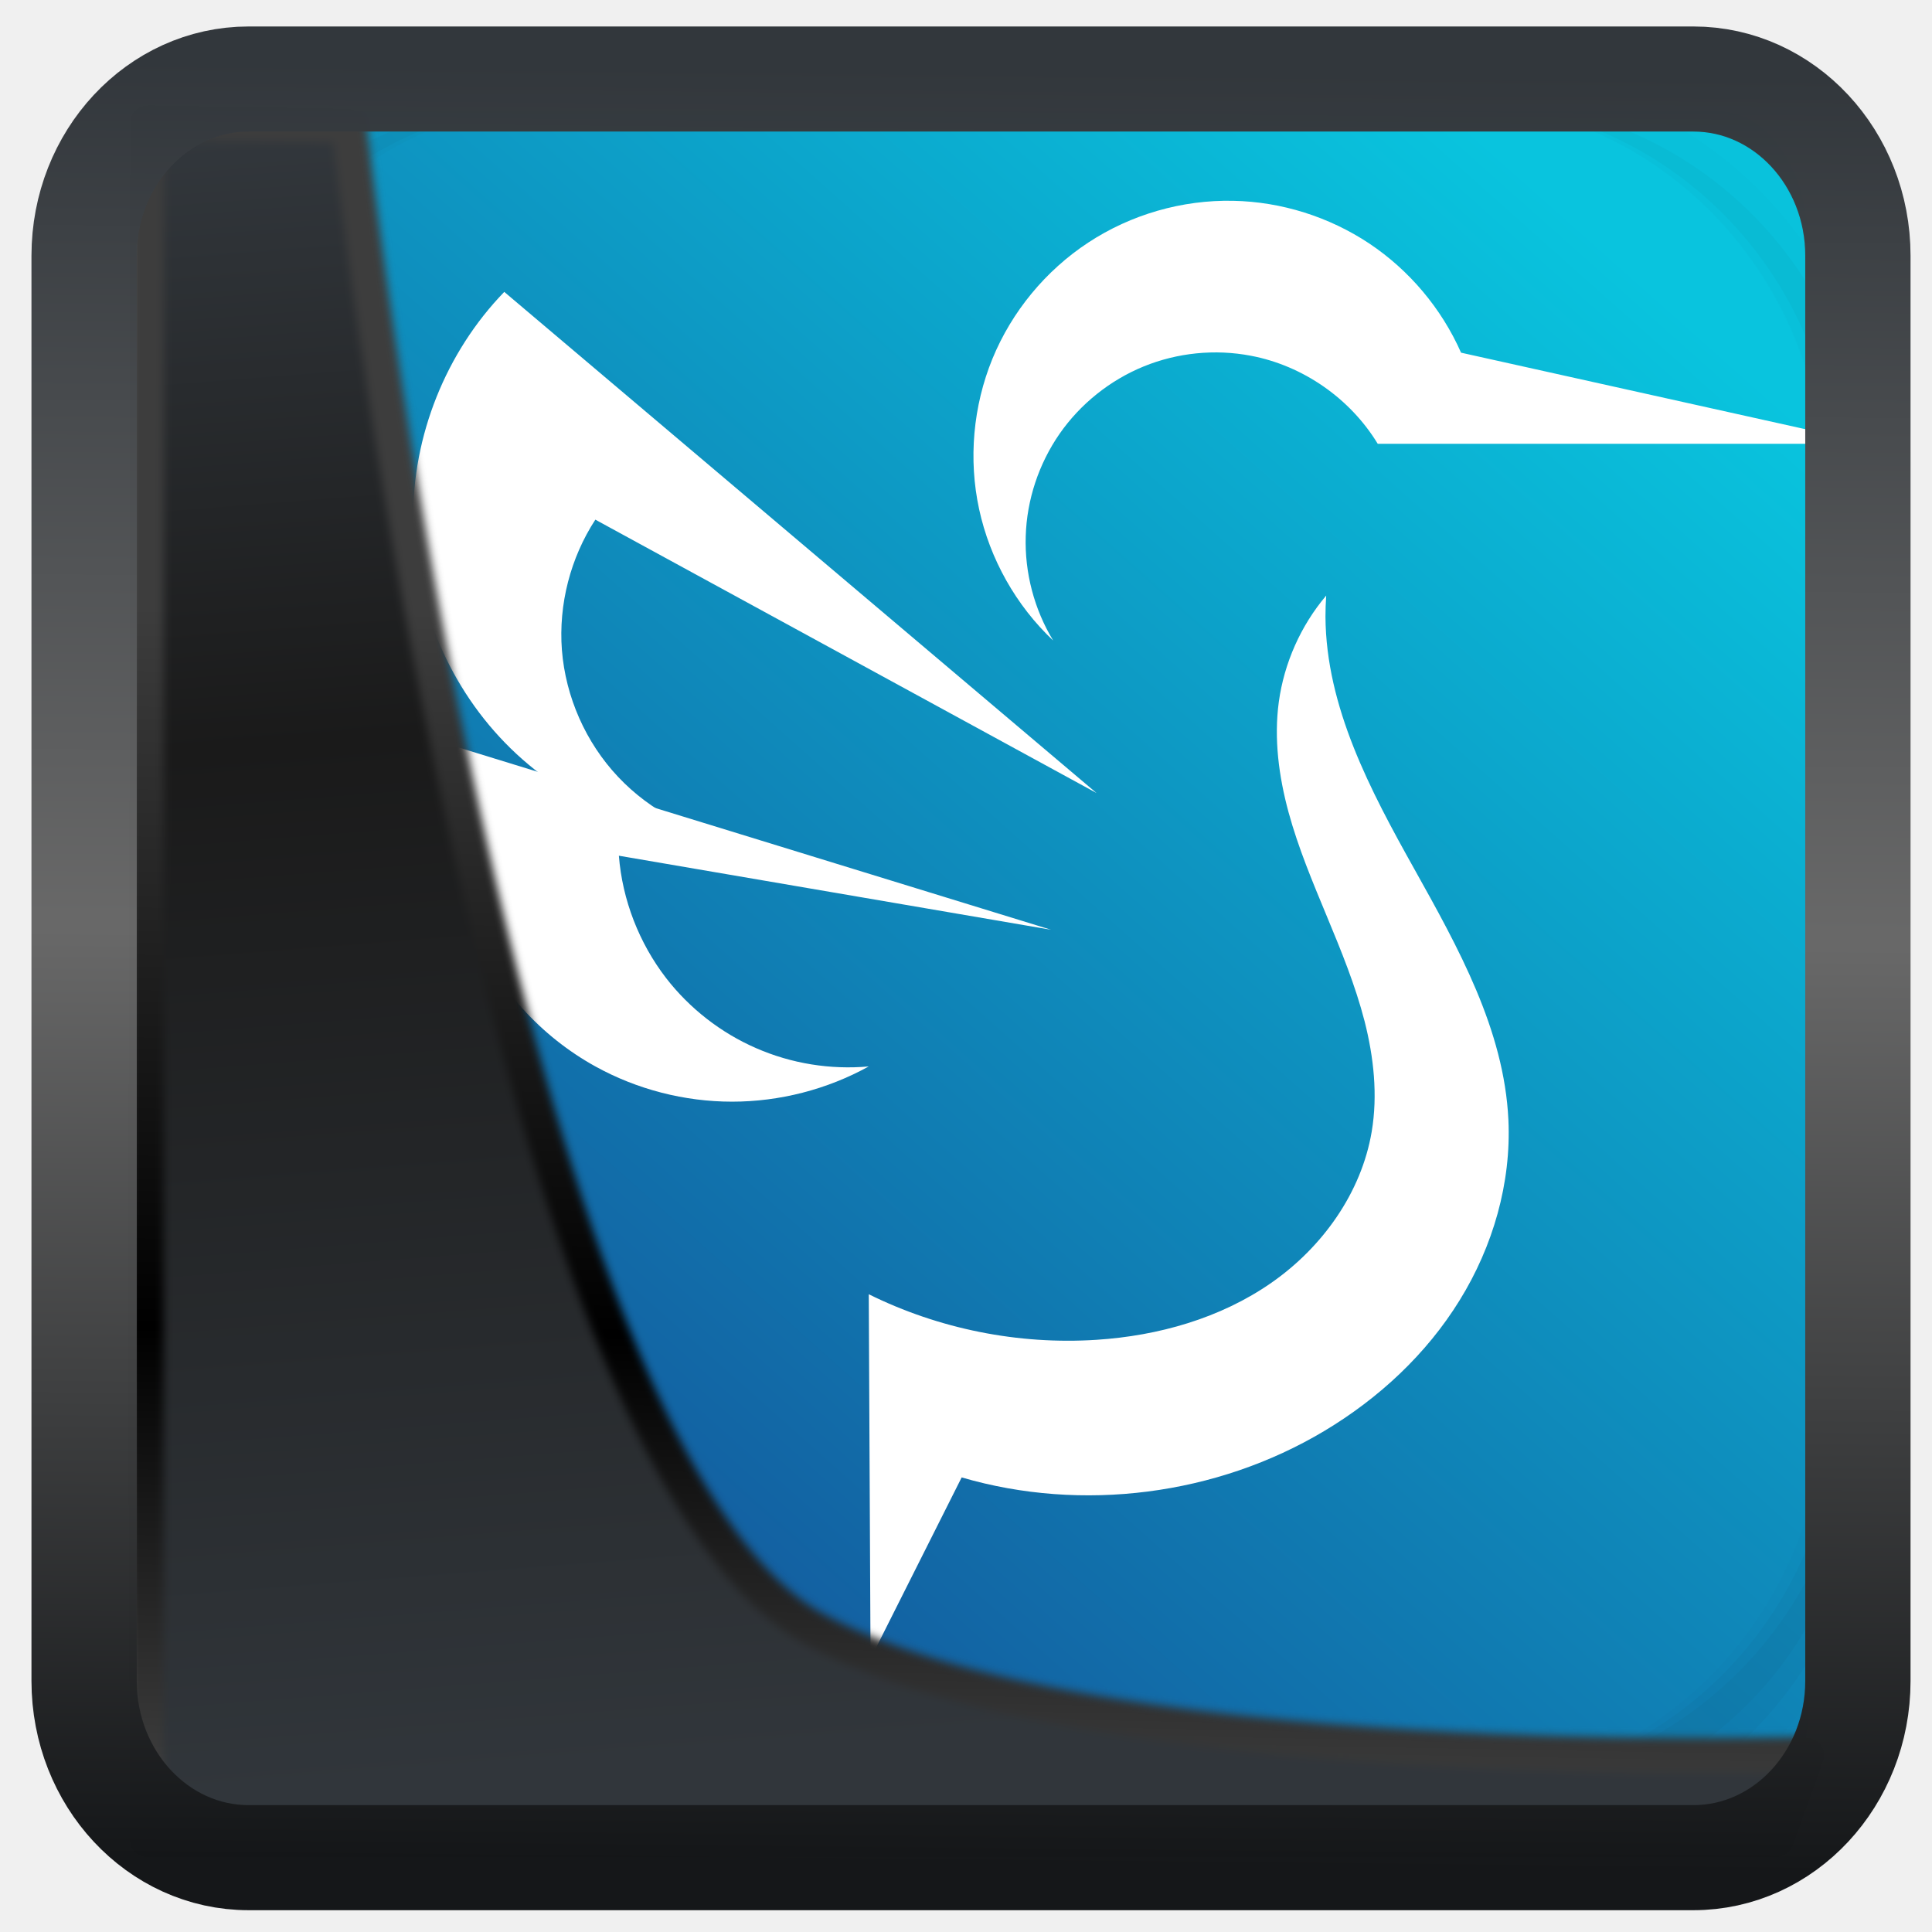
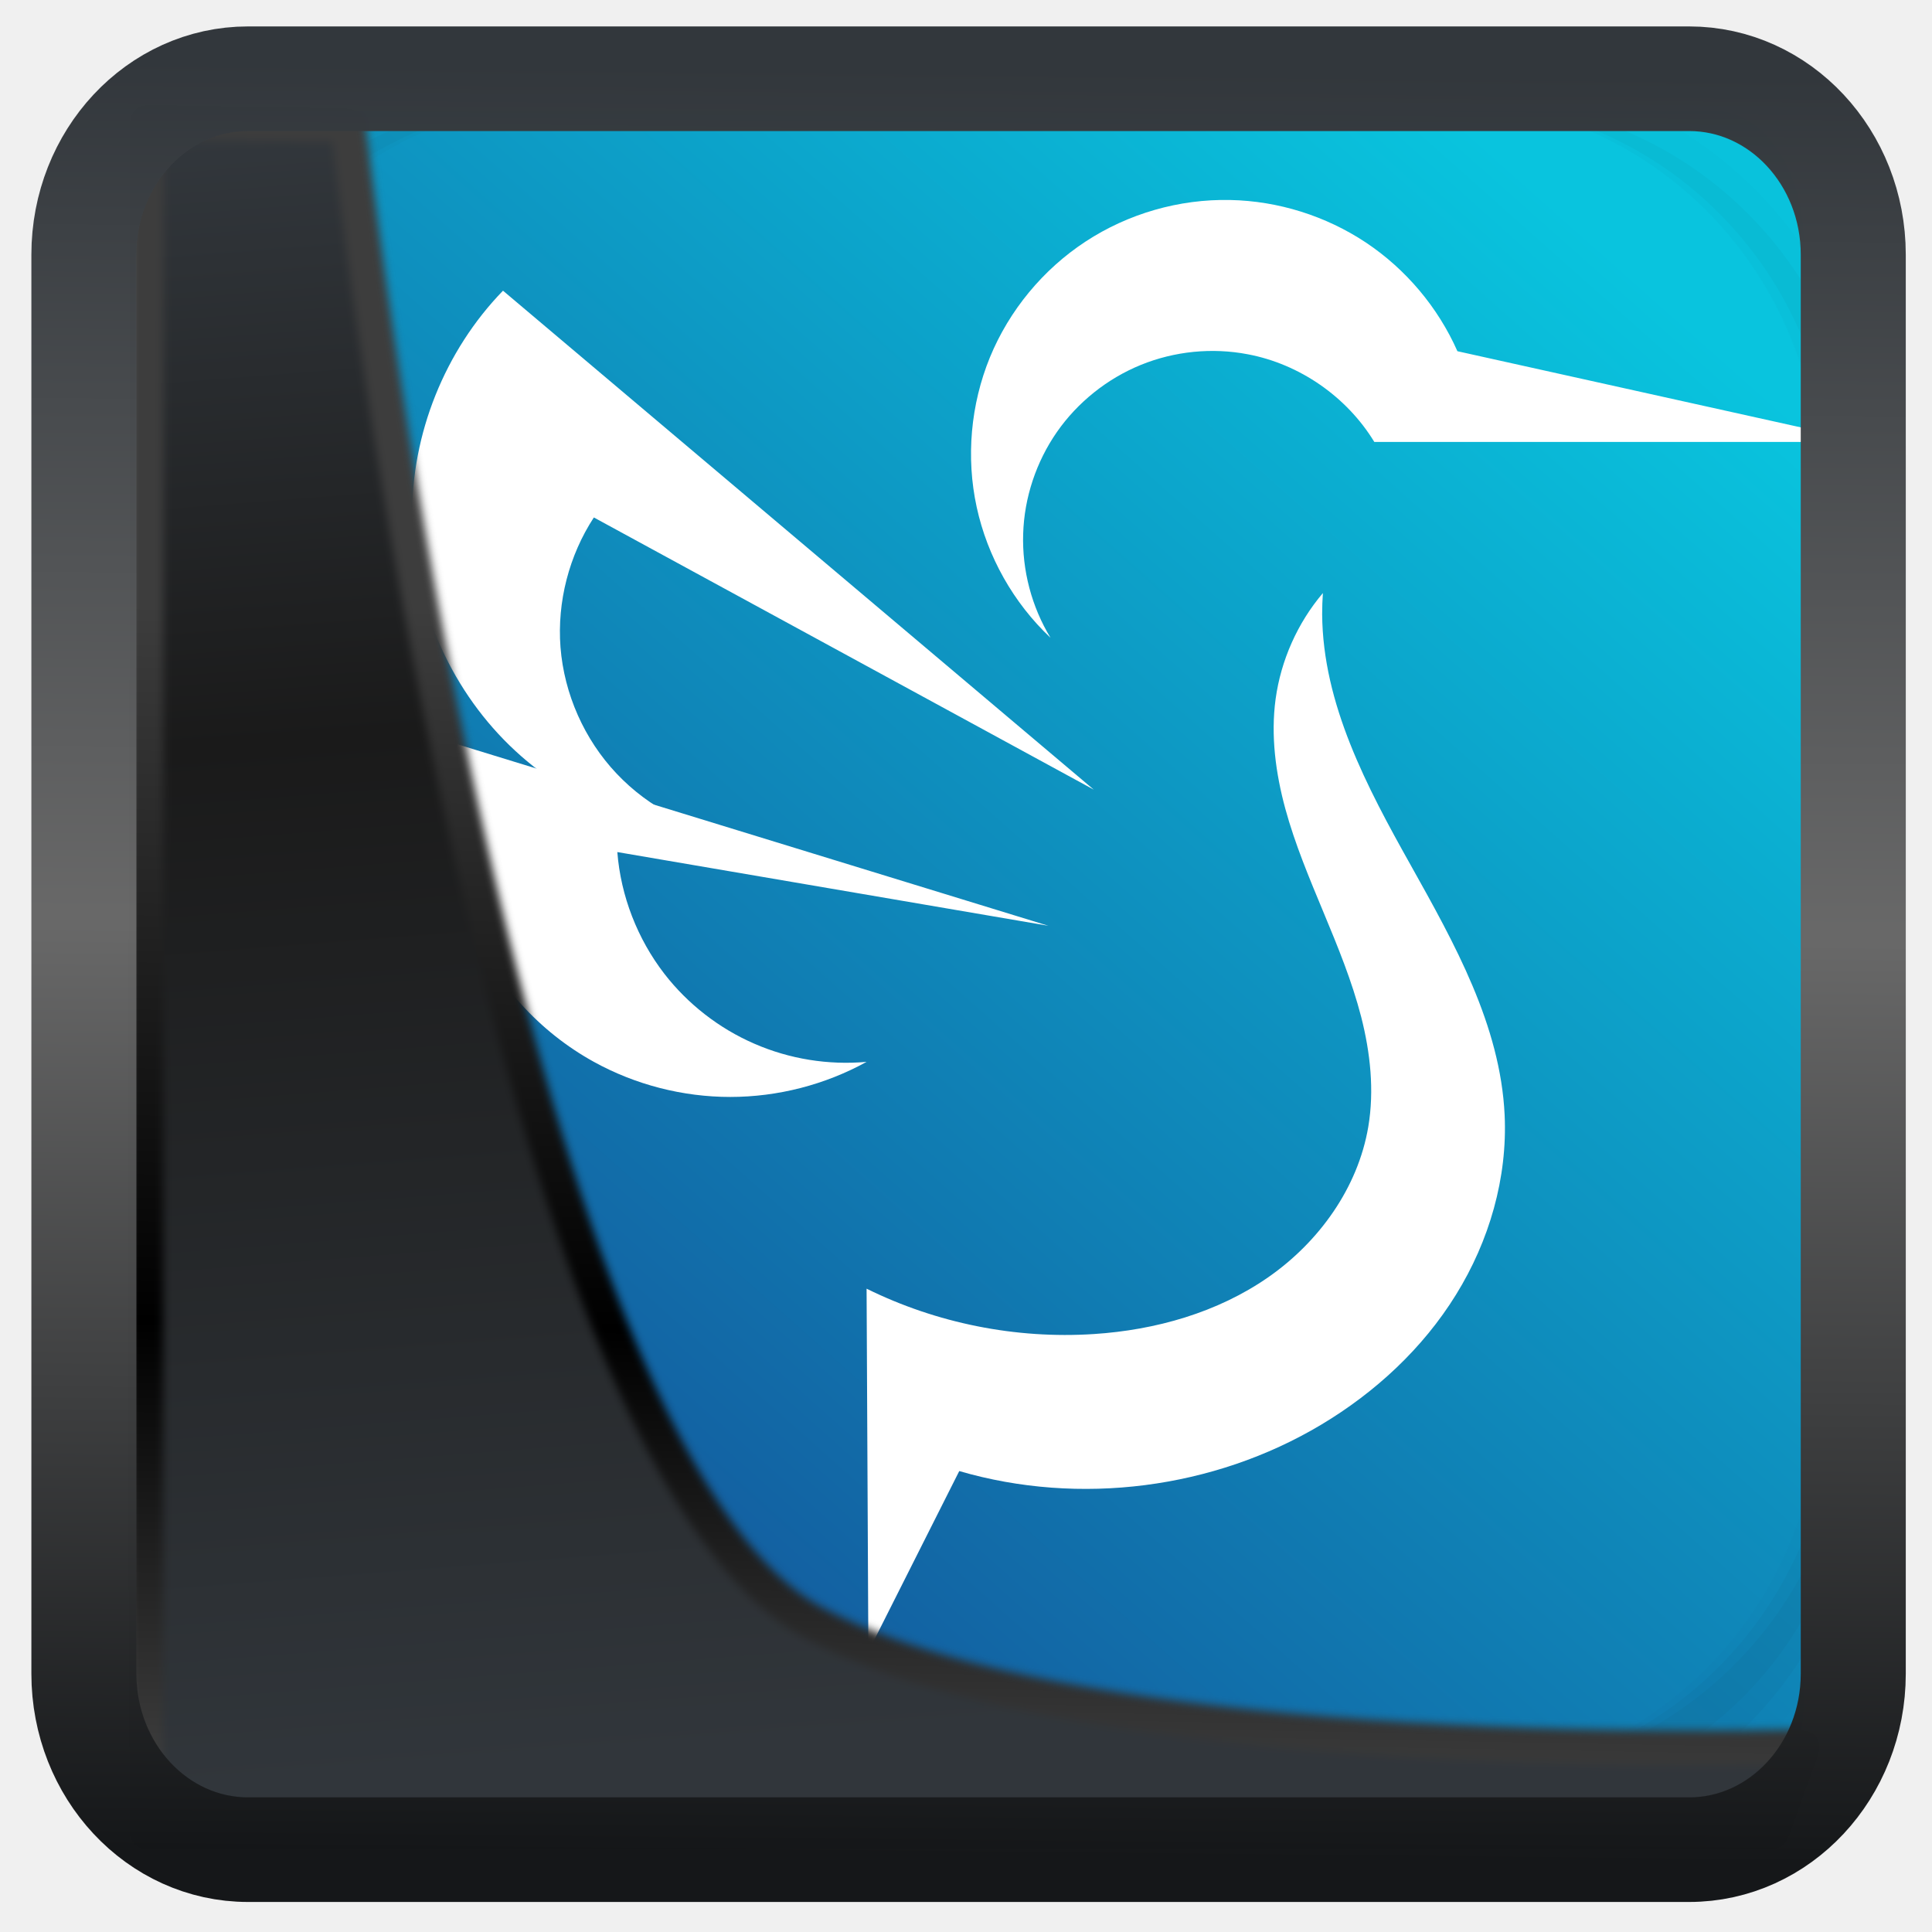
- <svg xmlns="http://www.w3.org/2000/svg" xmlns:xlink="http://www.w3.org/1999/xlink" width="48" height="48" version="1.1" viewBox="0 0 48 48" id="svg22">
+ <svg xmlns="http://www.w3.org/2000/svg" xmlns:xlink="http://www.w3.org/1999/xlink" width="32" height="32" version="1.1" viewBox="0 0 32 32" id="svg22">
  <defs id="defs12">
    <linearGradient id="linearGradient12232">
      <stop style="stop-color:#14549a;stop-opacity:1;" offset="0" id="stop12228" />
      <stop style="stop-color:#09c4de;stop-opacity:1" offset="1" id="stop12230" />
    </linearGradient>
    <linearGradient id="linearGradient1005-3-3" x1="5.253" x2="9.382" y1="15.383" y2="2.942" gradientTransform="matrix(0.99999,0,0,0.99999,1.632,-0.61743)" gradientUnits="userSpaceOnUse">
      <stop stop-color="#fa8200" offset="0" id="stop2" />
      <stop stop-color="#ff9600" offset=".37" id="stop4" />
      <stop stop-color="#ffb400" offset="1" id="stop6" />
    </linearGradient>
    <filter id="filter4014" x="-0.062" y="-0.058" width="1.125" height="1.115" color-interpolation-filters="sRGB">
      <feGaussianBlur stdDeviation="1.094" id="feGaussianBlur9" />
    </filter>
    <linearGradient xlink:href="#linearGradient3487" id="linearGradient3403" gradientUnits="userSpaceOnUse" x1="6.949" y1="4.555" x2="11.215" y2="59.052" />
    <linearGradient id="linearGradient3487">
      <stop style="stop-color:#32373c;stop-opacity:1" offset="0" id="stop3481" />
      <stop id="stop3483" offset="0.368" style="stop-color:#1a1a1a;stop-opacity:1" />
      <stop style="stop-color:#31363b;stop-opacity:1" offset="1" id="stop3485" />
    </linearGradient>
    <linearGradient xlink:href="#linearGradient20604" id="linearGradient20558" gradientUnits="userSpaceOnUse" x1="25.802" y1="20.374" x2="25.111" y2="58.913" />
    <linearGradient id="linearGradient20604">
      <stop id="stop20598" offset="0" style="stop-color:#3d3d3d;stop-opacity:1" />
      <stop style="stop-color:#000000;stop-opacity:1" offset="0.618" id="stop20600" />
      <stop id="stop20602" offset="1" style="stop-color:#3d3d3d;stop-opacity:1" />
    </linearGradient>
    <filter style="color-interpolation-filters:sRGB" id="filter20720" x="-0.017" y="-0.016" width="1.034" height="1.033">
      <feGaussianBlur stdDeviation="0.147" id="feGaussianBlur20722" />
    </filter>
    <linearGradient gradientTransform="translate(0.360678,-0.1301695)" xlink:href="#linearGradient4555" id="linearGradient4557" x1="43.5" y1="64.012" x2="44.142" y2="0.306" gradientUnits="userSpaceOnUse" />
    <linearGradient id="linearGradient4555">
      <stop style="stop-color:#141618;stop-opacity:1" offset="0" id="stop4551" />
      <stop id="stop4559" offset="0.518" style="stop-color:#686868;stop-opacity:1" />
      <stop style="stop-color:#31363b;stop-opacity:1" offset="1" id="stop4553" />
    </linearGradient>
    <filter style="color-interpolation-filters:sRGB" id="filter4601" x="-0.03" width="1.06" y="-0.03" height="1.06">
      <feGaussianBlur stdDeviation="0.015" id="feGaussianBlur4603" />
    </filter>
    <linearGradient id="linearGradient862-3" x1="2.739" x2="7.937" y1="14.141" y2="1.852" gradientTransform="matrix(3.7795,0,0,3.7795,1.4324e-4,0.031541)" gradientUnits="userSpaceOnUse">
      <stop stop-color="#1a1a1a" offset="0" id="stop5" style="stop-color:#14549a;stop-opacity:1" />
      <stop stop-color="#4d4d4d" offset="1" id="stop7" style="stop-color:#09c2dd;stop-opacity:1" />
    </linearGradient>
    <filter id="filter904" x="-0.062" y="-0.058" width="1.123" height="1.117" color-interpolation-filters="sRGB">
      <feGaussianBlur stdDeviation="0.976" id="feGaussianBlur2" />
    </filter>
    <linearGradient gradientTransform="matrix(3.392314,0,0,3.29099,98.92581,-102.3084)" id="linearGradient3808" xlink:href="#linearGradient2888-4-3" y1="34.122" y2="41.695" x1="-26.253" x2="-21.25" gradientUnits="userSpaceOnUse" />
    <linearGradient id="linearGradient2888-4-3">
      <stop offset="0" style="stop-color:#fff" id="stop2889-50" />
      <stop offset="1" style="stop-color:#b4b4b4" id="stop2894-1" />
    </linearGradient>
    <linearGradient gradientTransform="translate(0.4,0.4)" xlink:href="#linearGradient8650" id="linearGradient876" y1="46.436" x1="31.316" y2="-4.578" gradientUnits="userSpaceOnUse" x2="21.309" />
    <linearGradient id="linearGradient8650">
      <stop offset="0" style="stop-color:#154c95" id="stop8652" />
      <stop offset="1" style="stop-color:#07d6e9" id="stop8656" />
    </linearGradient>
-     <linearGradient xlink:href="#linearGradient12232" id="linearGradient12234" x1="14.564" y1="53.235" x2="53.092" y2="9.913" gradientUnits="userSpaceOnUse" />
+     <linearGradient xlink:href="#linearGradient12232" id="linearGradient12234" x1="14.564" y1="53.235" x2="53.092" y2="9.913" gradientUnits="userSpaceOnUse" gradientTransform="matrix(0.6650101,0,0,0.6637721,-0.5239868,0.2060394)" />
  </defs>
  <g id="g960" transform="matrix(0.747686,0,0,0.747686,1.168793,-0.4551679)">
-     <rect style="fill:url(#linearGradient12234);fill-opacity:1;fill-rule:evenodd;stroke-width:0.128;stroke-linejoin:round;paint-order:markers fill stroke" id="rect11593" width="55.234" height="57.477" x="3.288" y="4.308" rx="2.982" ry="4.408" />
+     <rect style="fill:url(#linearGradient12234);fill-opacity:1;fill-rule:evenodd;stroke-width:0.085;stroke-linejoin:round;paint-order:markers fill stroke" id="rect11593" width="36.731" height="38.152" x="1.662" y="3.066" rx="1.983" ry="2.926" />
    <g transform="scale(3.7796)" shape-rendering="auto" id="g22">
-       <path d="m 4.369,0.529 c -2.114,0 -3.84,1.784 -3.84,3.968 v 8.467 c 0,2.185 1.726,3.968 3.84,3.968 h 8.194 c 2.114,0 3.84,-1.784 3.84,-3.968 v -8.467 c 0,-2.185 -1.726,-3.968 -3.84,-3.968 z m 0.257,0.521 h 7.681 c 1.844,0 3.329,1.534 3.329,3.44 v 7.937 c 0,1.906 -1.485,3.44 -3.329,3.44 h -7.681 c -1.844,0 -3.329,-1.534 -3.329,-3.44 v -7.937 c 0,-1.906 1.485,-3.44 3.329,-3.44 z" color="#000000" color-rendering="auto" dominant-baseline="auto" image-rendering="auto" opacity="0.01" solid-color="#000000" stop-color="#000000" style="font-variant-ligatures:normal;font-variant-position:normal;font-variant-caps:normal;font-variant-numeric:normal;font-variant-alternates:normal;font-variant-east-asian:normal;font-feature-settings:normal;font-variation-settings:normal;text-indent:0;text-decoration-line:none;text-decoration-style:solid;text-decoration-color:#000000;text-transform:none;text-orientation:mixed;white-space:normal;shape-padding:0;shape-margin:0;inline-size:0;isolation:auto;mix-blend-mode:normal" id="path12" />
-       <path d="m 4.359,0.794 c -1.967,0 -3.564,1.653 -3.564,3.688 v 8.5 c 0,2.035 1.597,3.688 3.564,3.688 h 8.216 c 1.967,0 3.564,-1.653 3.564,-3.688 v -8.5 c 0,-2.035 -1.598,-3.688 -3.564,-3.688 z m 0.272,0.256 h 7.672 c 1.842,0 3.325,1.534 3.325,3.44 v 7.937 c 0,1.906 -1.483,3.44 -3.325,3.44 h -7.672 c -1.842,0 -3.325,-1.534 -3.325,-3.44 v -7.937 c 0,-1.906 1.483,-3.44 3.325,-3.44 z" color="#000000" color-rendering="auto" dominant-baseline="auto" image-rendering="auto" opacity="0.01" solid-color="#000000" stop-color="#000000" style="font-variant-ligatures:normal;font-variant-position:normal;font-variant-caps:normal;font-variant-numeric:normal;font-variant-alternates:normal;font-variant-east-asian:normal;font-feature-settings:normal;font-variation-settings:normal;text-indent:0;text-decoration-line:none;text-decoration-style:solid;text-decoration-color:#000000;text-transform:none;text-orientation:mixed;white-space:normal;shape-padding:0;shape-margin:0;inline-size:0;isolation:auto;mix-blend-mode:normal" id="path14" />
-       <path d="m 4.31,1.058 c -1.866,0 -3.375,1.538 -3.375,3.439 v 8.467 c 0,1.901 1.57,3.439 3.436,3.439 h 8.2 c 1.866,0 3.427,-1.538 3.427,-3.439 V 4.497 c 0,-1.901 -1.51,-3.439 -3.376,-3.439 h -0.097 c 1.794,0.087 3.214,1.582 3.214,3.432 v 7.937 c 0,1.906 -1.506,3.44 -3.377,3.44 h -7.79 c -1.871,0 -3.377,-1.534 -3.377,-3.44 V 4.49 c 0,-1.85 1.42,-3.345 3.214,-3.432 z" color="#000000" color-rendering="auto" dominant-baseline="auto" image-rendering="auto" opacity="0.03" solid-color="#000000" stop-color="#000000" style="font-variant-ligatures:normal;font-variant-position:normal;font-variant-caps:normal;font-variant-numeric:normal;font-variant-alternates:normal;font-variant-east-asian:normal;font-feature-settings:normal;font-variation-settings:normal;text-indent:0;text-decoration-line:none;text-decoration-style:solid;text-decoration-color:#000000;text-transform:none;text-orientation:mixed;white-space:normal;shape-padding:0;shape-margin:0;inline-size:0;isolation:auto;mix-blend-mode:normal" id="path16" />
-       <path transform="scale(0.26458)" d="m 4,46.969 v 2.031 c 0,6.648 5.896,12 12.544,12 h 30.961 c 6.648,0 12.495,-5.352 12.495,-12 V 47.008 C 59.979,54.193 54.19,59.971 47,59.971 H 17.002 C 9.799,59.971 4,54.172 4,46.969 Z" color="#000000" color-rendering="auto" dominant-baseline="auto" image-rendering="auto" opacity="0.03" solid-color="#000000" stop-color="#000000" style="font-variant-ligatures:normal;font-variant-position:normal;font-variant-caps:normal;font-variant-numeric:normal;font-variant-alternates:normal;font-variant-east-asian:normal;font-feature-settings:normal;font-variation-settings:normal;text-indent:0;text-decoration-line:none;text-decoration-style:solid;text-decoration-color:#000000;text-transform:none;text-orientation:mixed;white-space:normal;shape-padding:0;shape-margin:0;inline-size:0;isolation:auto;mix-blend-mode:normal" id="path18" />
+       <path d="m 2.767,0.406 c -1.406,0 -2.554,1.184 -2.554,2.634 v 5.62 c 0,1.45 1.148,2.634 2.554,2.634 h 5.449 c 1.406,0 2.554,-1.184 2.554,-2.634 V 3.04 c 0,-1.45 -1.148,-2.634 -2.554,-2.634 z m 0.171,0.346 h 5.108 c 1.226,0 2.214,1.018 2.214,2.283 v 5.268 c 0,1.265 -0.987,2.283 -2.214,2.283 H 2.938 c -1.226,0 -2.214,-1.018 -2.214,-2.283 V 3.035 c 0,-1.265 0.987,-2.283 2.214,-2.283 z" color="#000000" color-rendering="auto" dominant-baseline="auto" image-rendering="auto" opacity="0.01" solid-color="#000000" stop-color="#000000" style="font-variant-ligatures:normal;font-variant-position:normal;font-variant-caps:normal;font-variant-numeric:normal;font-variant-alternates:normal;font-variant-east-asian:normal;font-feature-settings:normal;font-variation-settings:normal;text-indent:0;text-decoration-line:none;text-decoration-style:solid;text-decoration-color:#000000;text-transform:none;text-orientation:mixed;white-space:normal;shape-padding:0;shape-margin:0;inline-size:0;isolation:auto;mix-blend-mode:normal;stroke-width:0.664" id="path12" />
+       <path d="m 2.76,0.581 c -1.308,0 -2.37,1.097 -2.37,2.448 v 5.642 c 0,1.351 1.062,2.448 2.37,2.448 h 5.464 c 1.308,0 2.37,-1.097 2.37,-2.448 V 3.029 c 0,-1.351 -1.062,-2.448 -2.37,-2.448 z m 0.181,0.17 h 5.102 c 1.225,0 2.211,1.018 2.211,2.283 v 5.268 c 0,1.265 -0.986,2.283 -2.211,2.283 H 2.941 c -1.225,0 -2.211,-1.018 -2.211,-2.283 V 3.035 c 0,-1.265 0.986,-2.283 2.211,-2.283 z" color="#000000" color-rendering="auto" dominant-baseline="auto" image-rendering="auto" opacity="0.01" solid-color="#000000" stop-color="#000000" style="font-variant-ligatures:normal;font-variant-position:normal;font-variant-caps:normal;font-variant-numeric:normal;font-variant-alternates:normal;font-variant-east-asian:normal;font-feature-settings:normal;font-variation-settings:normal;text-indent:0;text-decoration-line:none;text-decoration-style:solid;text-decoration-color:#000000;text-transform:none;text-orientation:mixed;white-space:normal;shape-padding:0;shape-margin:0;inline-size:0;isolation:auto;mix-blend-mode:normal;stroke-width:0.664" id="path14" />
+       <path d="m 2.727,0.757 c -1.241,0 -2.244,1.021 -2.244,2.283 v 5.62 c 0,1.262 1.044,2.283 2.285,2.283 h 5.453 c 1.241,0 2.279,-1.021 2.279,-2.283 V 3.04 c 0,-1.262 -1.004,-2.283 -2.245,-2.283 H 8.19 C 9.384,0.814 10.328,1.807 10.328,3.035 v 5.268 c 0,1.265 -1.001,2.283 -2.245,2.283 h -5.181 c -1.244,0 -2.245,-1.018 -2.245,-2.283 V 3.035 c 0,-1.228 0.944,-2.22 2.137,-2.278 z" color="#000000" color-rendering="auto" dominant-baseline="auto" image-rendering="auto" opacity="0.03" solid-color="#000000" stop-color="#000000" style="font-variant-ligatures:normal;font-variant-position:normal;font-variant-caps:normal;font-variant-numeric:normal;font-variant-alternates:normal;font-variant-east-asian:normal;font-feature-settings:normal;font-variation-settings:normal;text-indent:0;text-decoration-line:none;text-decoration-style:solid;text-decoration-color:#000000;text-transform:none;text-orientation:mixed;white-space:normal;shape-padding:0;shape-margin:0;inline-size:0;isolation:auto;mix-blend-mode:normal;stroke-width:0.664" id="path16" />
+       <path d="m 0.565,8.303 v 0.357 c 0,1.168 1.037,2.107 2.207,2.107 h 5.448 c 1.17,0 2.198,-0.94 2.198,-2.107 V 8.31 C 10.415,9.572 9.396,10.587 8.131,10.587 H 2.853 c -1.267,0 -2.288,-1.018 -2.288,-2.283 z" color="#000000" color-rendering="auto" dominant-baseline="auto" image-rendering="auto" opacity="0.03" solid-color="#000000" stop-color="#000000" style="font-variant-ligatures:normal;font-variant-position:normal;font-variant-caps:normal;font-variant-numeric:normal;font-variant-alternates:normal;font-variant-east-asian:normal;font-feature-settings:normal;font-variation-settings:normal;text-indent:0;text-decoration-line:none;text-decoration-style:solid;text-decoration-color:#000000;text-transform:none;text-orientation:mixed;white-space:normal;shape-padding:0;shape-margin:0;inline-size:0;isolation:auto;mix-blend-mode:normal;stroke-width:0.176" id="path18" />
    </g>
-     <g id="g927" transform="matrix(0.9527814,0,0,0.9527814,21.22716,5.267525)">
+     <g id="g927" transform="matrix(0.6336093,0,0,0.6324297,13.59229,3.702476)">
      <g style="fill:#ffffff" id="g7" transform="matrix(1.412424,0,0,1.412424,-18.69192,-9.187079)">
        <path id="path825" d="m 22.303,18.858 c -0.917,-0.864 -1.562,-2.013 -1.828,-3.243 -0.267,-1.233 -0.149,-2.543 0.328,-3.712 0.478,-1.166 1.315,-2.18 2.367,-2.871 1.055,-0.694 2.32,-1.058 3.58,-1.031 1.189,0.023 2.37,0.396 3.36,1.055 0.987,0.659 1.784,1.605 2.265,2.695 l 10.125,2.25 h -12.182 c -0.68,-1.119 -1.846,-1.931 -3.132,-2.174 -0.885,-0.17 -1.816,-0.076 -2.648,0.264 -0.832,0.34 -1.564,0.926 -2.077,1.664 -0.513,0.741 -0.809,1.629 -0.835,2.528 -0.029,0.899 0.211,1.808 0.677,2.575" />
        <path id="path827" d="M 23.375,22.625 8.75,10.25 c -1.441,1.488 -2.268,3.554 -2.25,5.625 0.018,2.101 0.905,4.181 2.408,5.648 1.503,1.468 3.604,2.306 5.704,2.276 -1.154,-0.158 -2.25,-0.724 -3.05,-1.573 -0.8,-0.847 -1.298,-1.975 -1.389,-3.135 -0.085,-1.125 0.211,-2.273 0.826,-3.217 l 12.375,6.75" />
        <path id="path829" d="M 22.25,26 7.625,21.5 c -0.39,1.488 -0.27,3.103 0.334,4.518 0.606,1.412 1.693,2.613 3.041,3.357 1.028,0.568 2.2,0.87 3.375,0.87 1.175,0 2.347,-0.302 3.375,-0.87 -0.946,0.085 -1.91,-0.07 -2.78,-0.451 -0.87,-0.378 -1.644,-0.981 -2.224,-1.731 -0.668,-0.867 -1.081,-1.931 -1.166,-3.021 l 10.67,1.828" />
        <path id="path831" d="m 29.044,17.75 c -0.627,0.741 -1.037,1.664 -1.169,2.625 -0.123,0.908 0,1.837 0.24,2.722 0.24,0.882 0.598,1.731 0.949,2.578 0.352,0.847 0.7,1.696 0.929,2.584 0.226,0.888 0.328,1.822 0.176,2.725 -0.255,1.512 -1.219,2.856 -2.476,3.732 -1.257,0.876 -2.789,1.31 -4.318,1.409 -1.931,0.126 -3.891,-0.267 -5.625,-1.125 l 0.044,9 2.25,-4.477 c 2.974,0.87 6.299,0.442 8.956,-1.148 1.342,-0.803 2.52,-1.895 3.34,-3.226 0.823,-1.33 1.277,-2.897 1.204,-4.456 -0.105,-2.224 -1.239,-4.251 -2.323,-6.193 -1.087,-1.942 -2.18,-4.002 -2.194,-6.229 0,-0.173 0.006,-0.349 0.018,-0.521" />
      </g>
    </g>
  </g>
-   <path style="display:inline;mix-blend-mode:normal;fill:url(#linearGradient3403);fill-opacity:1;stroke:url(#linearGradient20558);stroke-width:1.162;stroke-linecap:butt;stroke-linejoin:round;stroke-miterlimit:4;stroke-dasharray:none;stroke-opacity:1;filter:url(#filter20720)" d="M 4.704,3.981 4.691,60.802 H 58.595 l 1.022,-2.866 c 0,0 -23.875,0.766 -32.844,-4.14 C 16.258,48.042 11.401,4.098 11.401,4.098 Z" id="path1686" transform="matrix(0.7518797,0,0,0.7518797,0.09970467,0.02488636)" />
-   <rect style="display:inline;fill:none;fill-opacity:1;stroke:url(#linearGradient4557);stroke-width:3.714;stroke-linejoin:round;stroke-miterlimit:7.8;stroke-dasharray:none;stroke-opacity:0.995;filter:url(#filter4601)" id="rect4539" width="62.567" height="62.867" x="1.032" y="0.596" ry="6.245" rx="5.803" transform="matrix(0.7043479,0,0,0.7029123,1.362985,1.544206)" />
+   <path style="display:inline;mix-blend-mode:normal;fill:url(#linearGradient3403);fill-opacity:1;stroke:url(#linearGradient20558);stroke-width:1.162;stroke-linecap:butt;stroke-linejoin:round;stroke-miterlimit:4;stroke-dasharray:none;stroke-opacity:1;filter:url(#filter20720)" d="M 4.704,3.981 4.691,60.802 H 58.595 l 1.022,-2.866 c 0,0 -23.875,0.766 -32.844,-4.14 C 16.258,48.042 11.401,4.098 11.401,4.098 Z" id="path1686" transform="matrix(0.5000076,0,0,0.4990768,0.0660609,0.0175315)" />
+   <rect style="display:inline;fill:none;fill-opacity:1;stroke:url(#linearGradient4557);stroke-width:3.714;stroke-linejoin:round;stroke-miterlimit:7.8;stroke-dasharray:none;stroke-opacity:0.995;filter:url(#filter4601)" id="rect4539" width="62.567" height="62.867" x="1.032" y="0.596" ry="6.245" rx="5.803" transform="matrix(0.4683985,0,0,0.4665736,0.9061549,1.026014)" />
</svg>
